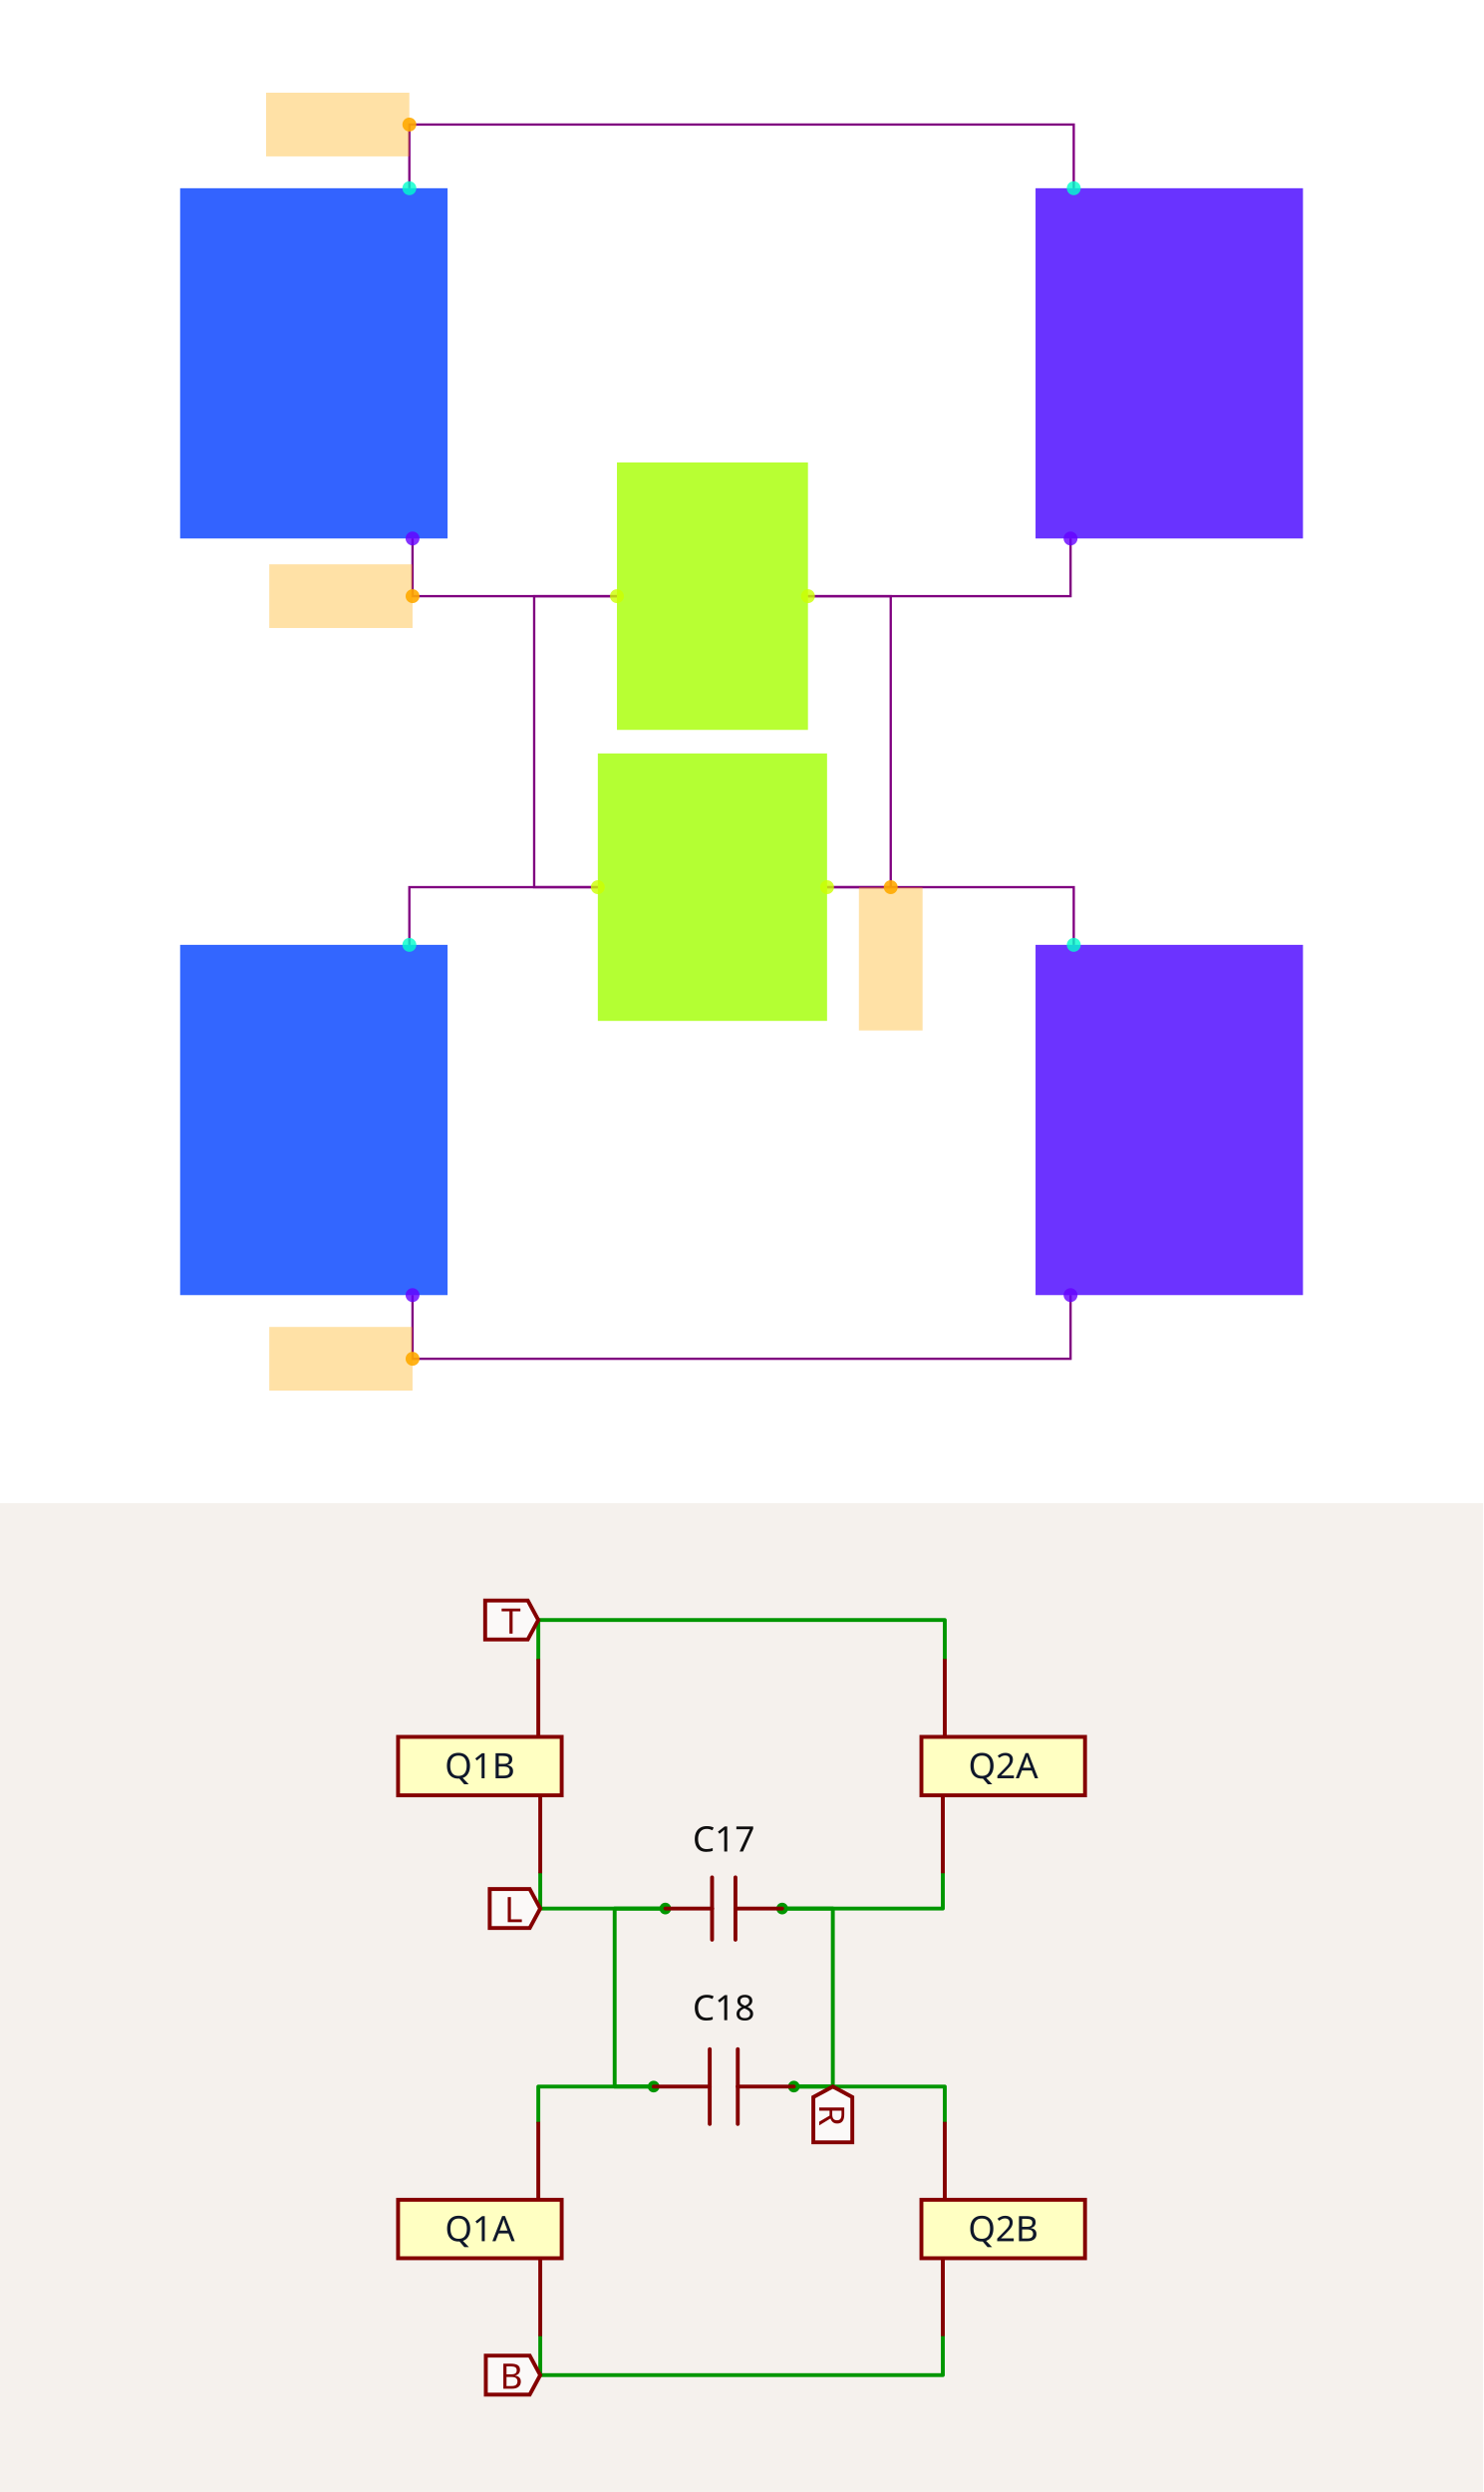
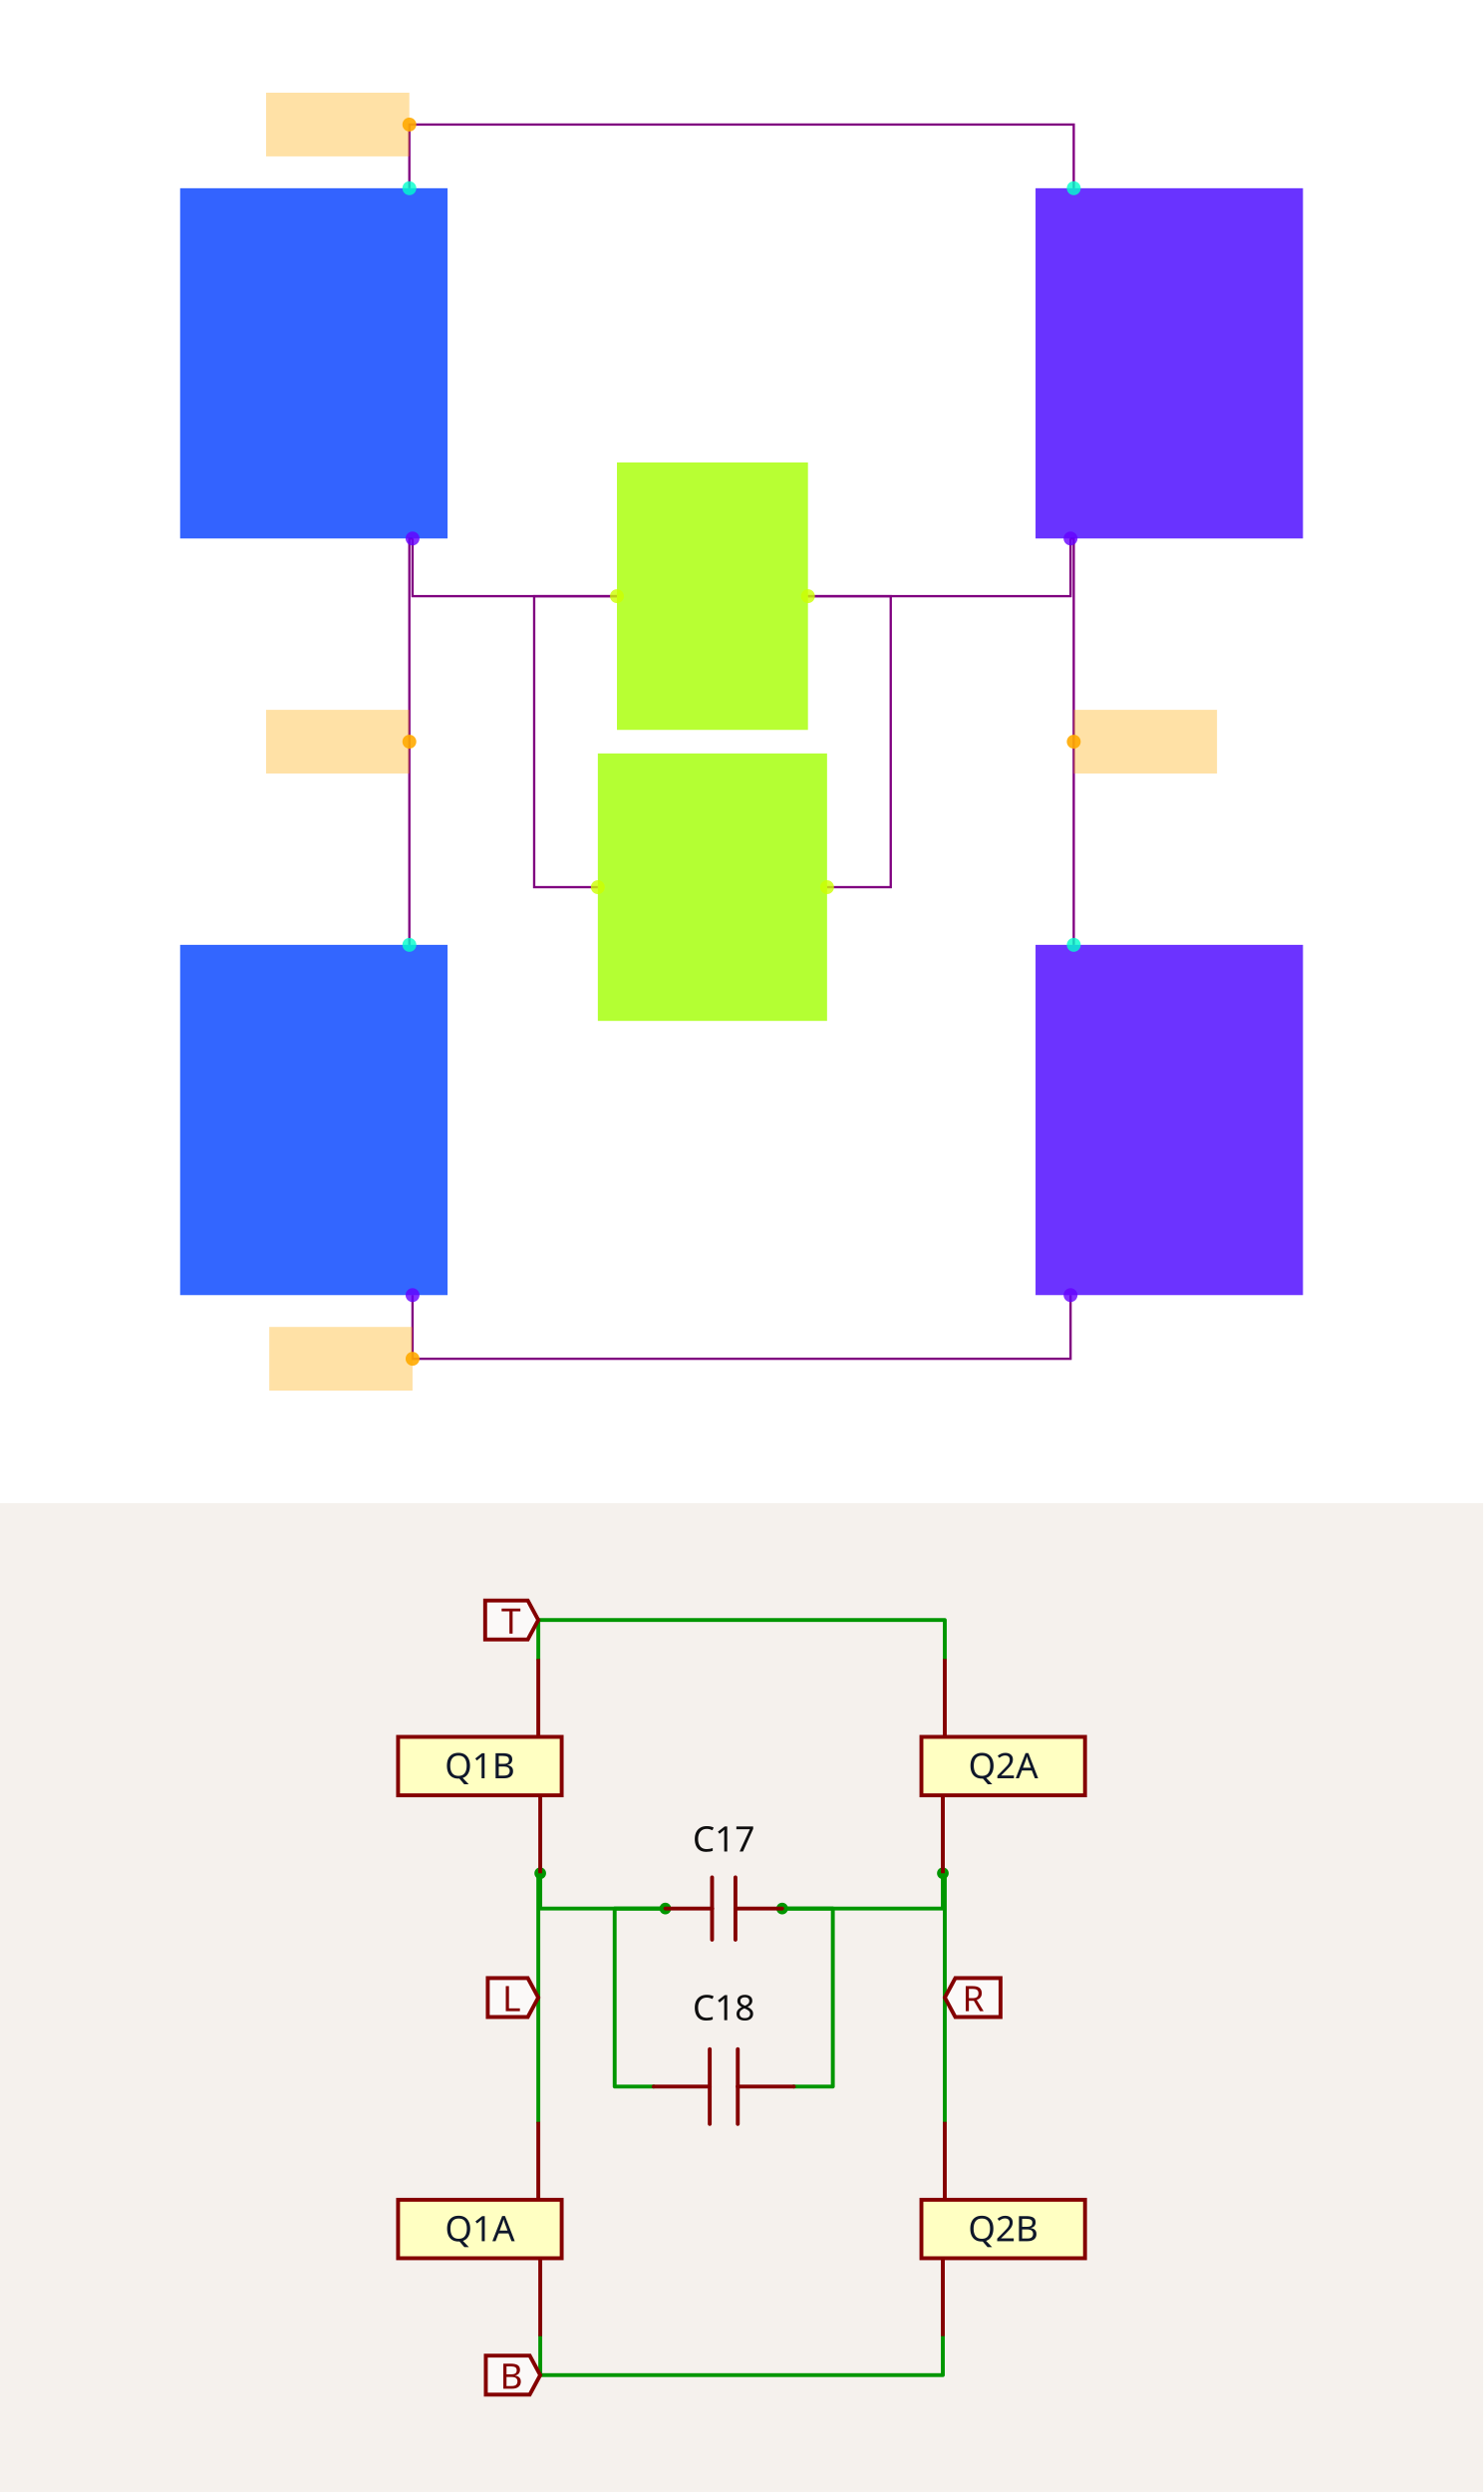
<svg xmlns="http://www.w3.org/2000/svg" width="1200" height="2016" viewBox="0 0 1200 2016" role="img" aria-label="Solver debug visualization on top and Circuit JSON schematic on the bottom">
  <g transform="translate(0, 0) scale(1.875, 1.875) translate(0, 0)">
    <rect width="100%" height="100%" fill="white" />
    <g>
      <polyline data-points="-1.043443,2.1950320000000003 -1.043443,2.3950320000000005 1.043443,2.3950320000000005 1.043443,2.1950320000000003" data-type="line" data-label="" points="176.647,81.215 176.647,53.738 463.353,53.738 463.353,81.215" fill="none" stroke="purple" stroke-width="1px" />
    </g>
    <g>
+       <polyline data-points="-1.033443,1.0950320000000002 -1.043443,1.0950320000000002 -1.043443,-0.181126" data-type="line" data-label="" points="178.021,232.338 176.647,232.338 176.647,407.662" fill="none" stroke="purple" stroke-width="1px" />
+     </g>
+     <g>
      <polyline data-points="-1.033443,1.095032 -1.033443,0.913907 -0.39139100000000004,0.913907" data-type="line" data-label="" points="178.021,232.338 178.021,257.222 266.229,257.222" fill="none" stroke="purple" stroke-width="1px" />
    </g>
    <g>
-       <polyline data-points="-0.451391,0 -0.651391,0 -0.651391,0.913907 -0.39139100000000004,0.913907" data-type="line" data-label="" points="257.986,382.778 230.509,382.778 230.509,257.222 266.229,257.222" fill="none" stroke="purple" stroke-width="1px" />
-     </g>
-     <g>
-       <polyline data-points="-1.043443,-0.181126 -1.043443,0 -0.451391,0" data-type="line" data-label="" points="176.647,407.662 176.647,382.778 257.986,382.778" fill="none" stroke="purple" stroke-width="1px" />
-     </g>
-     <g>
-       <polyline data-points="0.268609,0 0.468609,0 0.468609,0.913907 0.208609,0.913907" data-type="line" data-label="" points="356.903,382.778 384.38,382.778 384.38,257.222 348.66,257.222" fill="none" stroke="purple" stroke-width="1px" />
-     </g>
-     <g>
-       <polyline data-points="1.043443,-0.181126 1.043443,0 0.268609,0" data-type="line" data-label="" points="463.353,407.662 463.353,382.778 356.903,382.778" fill="none" stroke="purple" stroke-width="1px" />
+       <polyline data-points="-0.39139100000000004,0.913907 -0.651391,0.913907 -0.651391,0 -0.451391,0" data-type="line" data-label="" points="266.229,257.222 230.509,257.222 230.509,382.778 257.986,382.778" fill="none" stroke="purple" stroke-width="1px" />
+     </g>
+     <g>
+       <polyline data-points="1.033443,1.095032 1.043443,1.095032 1.043443,-0.18112600000000034" data-type="line" data-label="" points="461.979,232.338 463.353,232.338 463.353,407.662" fill="none" stroke="purple" stroke-width="1px" />
    </g>
    <g>
      <polyline data-points="1.033443,1.095032 1.033443,0.913907 0.208609,0.913907" data-type="line" data-label="" points="461.979,232.338 461.979,257.222 348.66,257.222" fill="none" stroke="purple" stroke-width="1px" />
    </g>
    <g>
+       <polyline data-points="0.208609,0.913907 0.468609,0.913907 0.468609,0 0.268609,0" data-type="line" data-label="" points="348.66,257.222 384.38,257.222 384.38,382.778 356.903,382.778" fill="none" stroke="purple" stroke-width="1px" />
+     </g>
+     <g>
      <polyline data-points="-1.033443,-1.281126 -1.033443,-1.481126 1.033443,-1.481126 1.033443,-1.281126" data-type="line" data-label="" points="178.021,558.785 178.021,586.262 461.979,586.262 461.979,558.785" fill="none" stroke="purple" stroke-width="1px" />
    </g>
    <g>
      <rect data-type="rect" data-label="Q1B" data-x="-1.343443" data-y="1.645032" x="77.731" y="81.215" width="115.403" height="151.123" fill="hsl(226, 100%, 50%, 0.8)" stroke="black" stroke-width="0.007" />
    </g>
    <g>
      <rect data-type="rect" data-label="Q1A" data-x="-1.343443" data-y="-0.731126" x="77.731" y="407.662" width="115.403" height="151.123" fill="hsl(225, 100%, 50%, 0.8)" stroke="black" stroke-width="0.007" />
    </g>
    <g>
      <rect data-type="rect" data-label="Q2A" data-x="1.343443" data-y="1.645032" x="446.867" y="81.215" width="115.403" height="151.123" fill="hsl(256, 100%, 50%, 0.8)" stroke="black" stroke-width="0.007" />
    </g>
    <g>
      <rect data-type="rect" data-label="Q2B" data-x="1.343443" data-y="-0.731126" x="446.867" y="407.662" width="115.403" height="151.123" fill="hsl(257, 100%, 50%, 0.8)" stroke="black" stroke-width="0.007" />
    </g>
    <g>
      <rect data-type="rect" data-label="C17" data-x="-0.091391" data-y="0.913907" x="266.229" y="199.52" width="82.431" height="115.403" fill="hsl(81, 100%, 50%, 0.8)" stroke="black" stroke-width="0.007" />
    </g>
    <g>
      <rect data-type="rect" data-label="C18" data-x="-0.091391" data-y="0" x="257.986" y="325.077" width="98.917" height="115.403" fill="hsl(82, 100%, 50%, 0.8)" stroke="black" stroke-width="0.007" />
    </g>
    <g>
      <rect data-type="rect" data-label="netId: top rail globalConnNetId: connectivity_net0" data-x="-1.268443" data-y="2.3950320000000005" x="114.824" y="40" width="61.823" height="27.477" fill="hsl(40, 100%, 50%, 0.35)" stroke="black" stroke-width="0.007" />
    </g>
    <g>
-       <rect data-type="rect" data-label="netId: left rail to C17 globalConnNetId: connectivity_net1" data-x="-1.258443" data-y="0.913907" x="116.198" y="243.483" width="61.823" height="27.477" fill="hsl(40, 100%, 50%, 0.35)" stroke="black" stroke-width="0.007" />
+       <rect data-type="rect" data-label="netId: left rail globalConnNetId: connectivity_net1" data-x="-1.268443" data-y="0.4569530000000001" x="114.824" y="306.262" width="61.823" height="27.477" fill="hsl(40, 100%, 50%, 0.35)" stroke="black" stroke-width="0.007" />
    </g>
    <g>
      <rect data-type="rect" data-label="netId: bottom rail globalConnNetId: connectivity_net3" data-x="-1.258443" data-y="-1.481126" x="116.198" y="572.523" width="61.823" height="27.477" fill="hsl(40, 100%, 50%, 0.35)" stroke="black" stroke-width="0.007" />
    </g>
    <g>
-       <rect data-type="rect" data-label="netId: right inner branch globalConnNetId: connectivity_net2" data-x="0.468609" data-y="-0.225" x="370.641" y="382.778" width="27.477" height="61.823" fill="hsl(40, 100%, 50%, 0.35)" stroke="black" stroke-width="0.007" />
+       <rect data-type="rect" data-label="netId: right rail globalConnNetId: connectivity_net2" data-x="1.268443" data-y="0.45695299999999983" x="463.353" y="306.262" width="61.823" height="27.477" fill="hsl(40, 100%, 50%, 0.35)" stroke="black" stroke-width="0.007" />
    </g>
    <g>
      <circle data-type="point" data-label="schematic_port_q1b_drain y+" data-x="-1.043443" data-y="2.1950320000000003" cx="176.647" cy="81.215" r="3" fill="hsl(168, 100%, 50%, 0.8)" />
    </g>
    <g>
      <circle data-type="point" data-label="schematic_port_q1b_source y-" data-x="-1.033443" data-y="1.095032" cx="178.021" cy="232.338" r="3" fill="hsl(264, 100%, 50%, 0.8)" />
    </g>
    <g>
      <circle data-type="point" data-label="schematic_port_q1a_drain y+" data-x="-1.043443" data-y="-0.181126" cx="176.647" cy="407.662" r="3" fill="hsl(168, 100%, 50%, 0.8)" />
    </g>
    <g>
      <circle data-type="point" data-label="schematic_port_q1a_source y-" data-x="-1.033443" data-y="-1.281126" cx="178.021" cy="558.785" r="3" fill="hsl(264, 100%, 50%, 0.8)" />
    </g>
    <g>
      <circle data-type="point" data-label="schematic_port_q2a_drain y+" data-x="1.043443" data-y="2.1950320000000003" cx="463.353" cy="81.215" r="3" fill="hsl(168, 100%, 50%, 0.8)" />
    </g>
    <g>
      <circle data-type="point" data-label="schematic_port_q2a_source y-" data-x="1.033443" data-y="1.095032" cx="461.979" cy="232.338" r="3" fill="hsl(264, 100%, 50%, 0.8)" />
    </g>
    <g>
      <circle data-type="point" data-label="schematic_port_q2b_drain y+" data-x="1.043443" data-y="-0.181126" cx="463.353" cy="407.662" r="3" fill="hsl(168, 100%, 50%, 0.8)" />
    </g>
    <g>
      <circle data-type="point" data-label="schematic_port_q2b_source y-" data-x="1.033443" data-y="-1.281126" cx="461.979" cy="558.785" r="3" fill="hsl(264, 100%, 50%, 0.8)" />
    </g>
    <g>
      <circle data-type="point" data-label="1 x-" data-x="-0.391391" data-y="0.913907" cx="266.229" cy="257.222" r="3" fill="hsl(72, 100%, 50%, 0.8)" />
    </g>
    <g>
      <circle data-type="point" data-label="2 x+" data-x="0.208609" data-y="0.913907" cx="348.66" cy="257.222" r="3" fill="hsl(72, 100%, 50%, 0.8)" />
    </g>
    <g>
      <circle data-type="point" data-label="1 x-" data-x="-0.451391" data-y="0" cx="257.986" cy="382.778" r="3" fill="hsl(72, 100%, 50%, 0.8)" />
    </g>
    <g>
      <circle data-type="point" data-label="2 x+" data-x="0.268609" data-y="0" cx="356.903" cy="382.778" r="3" fill="hsl(72, 100%, 50%, 0.8)" />
    </g>
    <g>
      <circle data-type="point" data-label="anchorPoint orientation: x-" data-x="-1.043443" data-y="2.3950320000000005" cx="176.647" cy="53.738" r="3" fill="hsl(40, 100%, 50%, 0.9)" />
    </g>
    <g>
-       <circle data-type="point" data-label="anchorPoint orientation: x-" data-x="-1.033443" data-y="0.913907" cx="178.021" cy="257.222" r="3" fill="hsl(40, 100%, 50%, 0.9)" />
+       <circle data-type="point" data-label="anchorPoint orientation: x-" data-x="-1.043443" data-y="0.4569530000000001" cx="176.647" cy="320" r="3" fill="hsl(40, 100%, 50%, 0.9)" />
    </g>
    <g>
      <circle data-type="point" data-label="anchorPoint orientation: x-" data-x="-1.033443" data-y="-1.481126" cx="178.021" cy="586.262" r="3" fill="hsl(40, 100%, 50%, 0.9)" />
    </g>
    <g>
-       <circle data-type="point" data-label="anchorPoint orientation: y-" data-x="0.468609" data-y="0" cx="384.38" cy="382.778" r="3" fill="hsl(40, 100%, 50%, 0.9)" />
+       <circle data-type="point" data-label="anchorPoint orientation: x+" data-x="1.043443" data-y="0.45695299999999983" cx="463.353" cy="320" r="3" fill="hsl(40, 100%, 50%, 0.9)" />
    </g>
    <g id="crosshair" style="display: none">
      <line id="crosshair-h" y1="0" y2="640" stroke="#666" stroke-width="0.5" />
      <line id="crosshair-v" x1="0" x2="640" stroke="#666" stroke-width="0.5" />
      <text id="coordinates" font-family="monospace" font-size="12" fill="#666" />
    </g>
  </g>
  <g transform="translate(0, 1216)">
    <style>
              .boundary { fill: rgb(245, 241, 237); }
              .schematic-boundary { fill: none; stroke: #fff; }
              .component { fill: none; stroke: rgb(132, 0, 0); }
              .chip { fill: rgb(255, 255, 194); stroke: rgb(132, 0, 0); }
              .component-pin { fill: none; stroke: rgb(132, 0, 0); }
              .text { font-family: sans-serif; fill: rgb(0, 150, 0); }
              .pin-number { fill: rgb(169, 0, 0); }
              .port-label { fill: rgb(0, 100, 100); }
              .component-name { fill: rgb(0, 100, 100); }

            </style>
    <rect class="boundary" x="0" y="0" width="1200" height="800" />
    <g class="trace sch-trace" data-layer="base" data-circuit-json-type="schematic_trace" data-schematic-trace-id="schematic_trace_0__stack1">
      <path d="M 435.554 126.08 L 435.554 94.56 L 764.446 94.56 L 764.446 126.08" class="trace-invisible-hover-outline sch-trace-hitbox" stroke="rgb(0, 150, 0)" fill="none" stroke-width="25.216px" stroke-linecap="round" opacity="0" stroke-linejoin="round" />
      <path class="sch-trace-path" d="M 435.554 126.08 L 435.554 94.56 L 764.446 94.56 L 764.446 126.08" stroke="rgb(0, 150, 0)" fill="none" stroke-width="3.152px" stroke-linecap="round" stroke-linejoin="round" />
    </g>
    <g class="trace sch-trace" data-layer="base" data-circuit-json-type="schematic_trace" data-schematic-trace-id="schematic_trace_1__stack1">
+       <path d="M 437.13 299.439 L 435.554 299.439 L 435.554 500.561" class="trace-invisible-hover-outline sch-trace-hitbox" stroke="rgb(0, 150, 0)" fill="none" stroke-width="25.216px" stroke-linecap="round" opacity="0" stroke-linejoin="round" />
+       <path class="sch-trace-path" d="M 437.13 299.439 L 435.554 299.439 L 435.554 500.561" stroke="rgb(0, 150, 0)" fill="none" stroke-width="3.152px" stroke-linecap="round" stroke-linejoin="round" />
+     </g>
+     <g class="trace sch-trace" data-layer="base" data-circuit-json-type="schematic_trace" data-schematic-trace-id="schematic_trace_2__stack1">
      <path d="M 437.13 299.439 L 437.13 327.984 L 538.317 327.984" class="trace-invisible-hover-outline sch-trace-hitbox" stroke="rgb(0, 150, 0)" fill="none" stroke-width="25.216px" stroke-linecap="round" opacity="0" stroke-linejoin="round" />
      <path class="sch-trace-path" d="M 437.13 299.439 L 437.13 327.984 L 538.317 327.984" stroke="rgb(0, 150, 0)" fill="none" stroke-width="3.152px" stroke-linecap="round" stroke-linejoin="round" />
    </g>
-     <g class="trace sch-trace" data-layer="base" data-circuit-json-type="schematic_trace" data-schematic-trace-id="schematic_trace_2__stack1">
-       <path d="M 528.861 472.016 L 497.341 472.016 L 497.341 327.984 L 538.317 327.984" class="trace-invisible-hover-outline sch-trace-hitbox" stroke="rgb(0, 150, 0)" fill="none" stroke-width="25.216px" stroke-linecap="round" opacity="0" stroke-linejoin="round" />
-       <path class="sch-trace-path" d="M 528.861 472.016 L 497.341 472.016 L 497.341 327.984 L 538.317 327.984" stroke="rgb(0, 150, 0)" fill="none" stroke-width="3.152px" stroke-linecap="round" stroke-linejoin="round" />
-     </g>
    <g class="trace sch-trace" data-layer="base" data-circuit-json-type="schematic_trace" data-schematic-trace-id="schematic_trace_3__stack1">
-       <path d="M 435.554 500.561 L 435.554 472.016 L 528.861 472.016" class="trace-invisible-hover-outline sch-trace-hitbox" stroke="rgb(0, 150, 0)" fill="none" stroke-width="25.216px" stroke-linecap="round" opacity="0" stroke-linejoin="round" />
-       <path class="sch-trace-path" d="M 435.554 500.561 L 435.554 472.016 L 528.861 472.016" stroke="rgb(0, 150, 0)" fill="none" stroke-width="3.152px" stroke-linecap="round" stroke-linejoin="round" />
+       <path d="M 538.317 327.984 L 497.341 327.984 L 497.341 472.016 L 528.861 472.016" class="trace-invisible-hover-outline sch-trace-hitbox" stroke="rgb(0, 150, 0)" fill="none" stroke-width="25.216px" stroke-linecap="round" opacity="0" stroke-linejoin="round" />
+       <path class="sch-trace-path" d="M 538.317 327.984 L 497.341 327.984 L 497.341 472.016 L 528.861 472.016" stroke="rgb(0, 150, 0)" fill="none" stroke-width="3.152px" stroke-linecap="round" stroke-linejoin="round" />
    </g>
    <g class="trace sch-trace" data-layer="base" data-circuit-json-type="schematic_trace" data-schematic-trace-id="schematic_trace_4__stack1">
-       <path d="M 642.333 472.016 L 673.853 472.016 L 673.853 327.984 L 632.877 327.984" class="trace-invisible-hover-outline sch-trace-hitbox" stroke="rgb(0, 150, 0)" fill="none" stroke-width="25.216px" stroke-linecap="round" opacity="0" stroke-linejoin="round" />
-       <path class="sch-trace-path" d="M 642.333 472.016 L 673.853 472.016 L 673.853 327.984 L 632.877 327.984" stroke="rgb(0, 150, 0)" fill="none" stroke-width="3.152px" stroke-linecap="round" stroke-linejoin="round" />
+       <path d="M 762.87 299.439 L 764.446 299.439 L 764.446 500.561" class="trace-invisible-hover-outline sch-trace-hitbox" stroke="rgb(0, 150, 0)" fill="none" stroke-width="25.216px" stroke-linecap="round" opacity="0" stroke-linejoin="round" />
+       <path class="sch-trace-path" d="M 762.87 299.439 L 764.446 299.439 L 764.446 500.561" stroke="rgb(0, 150, 0)" fill="none" stroke-width="3.152px" stroke-linecap="round" stroke-linejoin="round" />
    </g>
    <g class="trace sch-trace" data-layer="base" data-circuit-json-type="schematic_trace" data-schematic-trace-id="schematic_trace_5__stack1">
-       <path d="M 764.446 500.561 L 764.446 472.016 L 642.333 472.016" class="trace-invisible-hover-outline sch-trace-hitbox" stroke="rgb(0, 150, 0)" fill="none" stroke-width="25.216px" stroke-linecap="round" opacity="0" stroke-linejoin="round" />
-       <path class="sch-trace-path" d="M 764.446 500.561 L 764.446 472.016 L 642.333 472.016" stroke="rgb(0, 150, 0)" fill="none" stroke-width="3.152px" stroke-linecap="round" stroke-linejoin="round" />
-     </g>
-     <g class="trace sch-trace" data-layer="base" data-circuit-json-type="schematic_trace" data-schematic-trace-id="schematic_trace_6__stack1">
      <path d="M 762.87 299.439 L 762.87 327.984 L 632.877 327.984" class="trace-invisible-hover-outline sch-trace-hitbox" stroke="rgb(0, 150, 0)" fill="none" stroke-width="25.216px" stroke-linecap="round" opacity="0" stroke-linejoin="round" />
      <path class="sch-trace-path" d="M 762.87 299.439 L 762.87 327.984 L 632.877 327.984" stroke="rgb(0, 150, 0)" fill="none" stroke-width="3.152px" stroke-linecap="round" stroke-linejoin="round" />
+     </g>
+     <g class="trace sch-trace" data-layer="base" data-circuit-json-type="schematic_trace" data-schematic-trace-id="schematic_trace_6__stack1">
+       <path d="M 632.877 327.984 L 673.853 327.984 L 673.853 472.016 L 642.333 472.016" class="trace-invisible-hover-outline sch-trace-hitbox" stroke="rgb(0, 150, 0)" fill="none" stroke-width="25.216px" stroke-linecap="round" opacity="0" stroke-linejoin="round" />
+       <path class="sch-trace-path" d="M 632.877 327.984 L 673.853 327.984 L 673.853 472.016 L 642.333 472.016" stroke="rgb(0, 150, 0)" fill="none" stroke-width="3.152px" stroke-linecap="round" stroke-linejoin="round" />
    </g>
    <g class="trace sch-trace" data-layer="base" data-circuit-json-type="schematic_trace" data-schematic-trace-id="schematic_trace_7__stack1">
      <path d="M 437.13 673.92 L 437.13 705.44 L 762.87 705.44 L 762.87 673.92" class="trace-invisible-hover-outline sch-trace-hitbox" stroke="rgb(0, 150, 0)" fill="none" stroke-width="25.216px" stroke-linecap="round" opacity="0" stroke-linejoin="round" />
      <path class="sch-trace-path" d="M 437.13 673.92 L 437.13 705.44 L 762.87 705.44 L 762.87 673.92" stroke="rgb(0, 150, 0)" fill="none" stroke-width="3.152px" stroke-linecap="round" stroke-linejoin="round" />
    </g>
    <g class="trace-overlays sch-trace-overlays" data-layer="overlay" data-circuit-json-type="schematic_trace" data-schematic-trace-id="schematic_trace_0__stack1" />
    <g class="trace-overlays sch-trace-overlays" data-layer="overlay" data-circuit-json-type="schematic_trace" data-schematic-trace-id="schematic_trace_1__stack1">
+       <circle cx="437.13" cy="299.439" r="4.728" class="trace-junction sch-trace-junction" fill="rgb(0, 150, 0)" />
+     </g>
+     <g class="trace-overlays sch-trace-overlays" data-layer="overlay" data-circuit-json-type="schematic_trace" data-schematic-trace-id="schematic_trace_2__stack1">
      <circle cx="538.317" cy="327.984" r="4.728" class="trace-junction sch-trace-junction" fill="rgb(0, 150, 0)" />
-     </g>
-     <g class="trace-overlays sch-trace-overlays" data-layer="overlay" data-circuit-json-type="schematic_trace" data-schematic-trace-id="schematic_trace_2__stack1">
-       <circle cx="528.861" cy="472.016" r="4.728" class="trace-junction sch-trace-junction" fill="rgb(0, 150, 0)" />
    </g>
    <g class="trace-overlays sch-trace-overlays" data-layer="overlay" data-circuit-json-type="schematic_trace" data-schematic-trace-id="schematic_trace_3__stack1" />
    <g class="trace-overlays sch-trace-overlays" data-layer="overlay" data-circuit-json-type="schematic_trace" data-schematic-trace-id="schematic_trace_4__stack1">
-       <circle cx="642.333" cy="472.016" r="4.728" class="trace-junction sch-trace-junction" fill="rgb(0, 150, 0)" />
+       <circle cx="762.87" cy="299.439" r="4.728" class="trace-junction sch-trace-junction" fill="rgb(0, 150, 0)" />
+     </g>
+     <g class="trace-overlays sch-trace-overlays" data-layer="overlay" data-circuit-json-type="schematic_trace" data-schematic-trace-id="schematic_trace_5__stack1">
      <circle cx="632.877" cy="327.984" r="4.728" class="trace-junction sch-trace-junction" fill="rgb(0, 150, 0)" />
    </g>
-     <g class="trace-overlays sch-trace-overlays" data-layer="overlay" data-circuit-json-type="schematic_trace" data-schematic-trace-id="schematic_trace_5__stack1" />
    <g class="trace-overlays sch-trace-overlays" data-layer="overlay" data-circuit-json-type="schematic_trace" data-schematic-trace-id="schematic_trace_6__stack1" />
    <g class="trace-overlays sch-trace-overlays" data-layer="overlay" data-circuit-json-type="schematic_trace" data-schematic-trace-id="schematic_trace_7__stack1" />
    <g class="sch-component" data-circuit-json-type="schematic_component" data-schematic-component-id="schematic_component_0__stack1">
      <rect class="component chip sch-component-body" x="322.082" y="189.119" width="132.384" height="47.28" stroke-width="3.152px" fill="rgb(255, 255, 194)" stroke="rgb(132, 0, 0)" />
      <rect class="component-overlay sch-component-overlay" x="322.082" y="189.119" width="132.384" height="47.28" fill="transparent" />
      <text class="sch-text" x="388.274" y="212.759" fill="#0f172a" text-anchor="middle" dominant-baseline="middle" font-family="sans-serif" font-size="28.368px" transform="rotate(0, 388.274, 212.7593)">Q1B</text>
      <line class="component-pin sch-component-pin sch-port-line" x1="435.554" y1="189.119" x2="435.554" y2="126.08" stroke-width="3.152px" />
      <g class="sch-port" data-schematic-port-id="source_port_0_0__stack1">
        <rect x="432.402" y="122.928" width="6.304" height="6.304" opacity="0" />
      </g>
      <text class="pin-number sch-pin-number" x="432.402" y="157.6" style="font-family: sans-serif;" fill="rgb(169, 0, 0)" text-anchor="middle" dominant-baseline="auto" font-size="23.64px" transform="rotate(-90 432.4019 157.5995)" />
      <line class="component-pin sch-component-pin sch-port-line" x1="437.13" y1="236.399" x2="437.13" y2="299.439" stroke-width="3.152px" />
      <g class="sch-port" data-schematic-port-id="source_port_0_1__stack1">
        <rect x="433.978" y="296.287" width="6.304" height="6.304" opacity="0" />
      </g>
      <text class="pin-number sch-pin-number" x="433.978" y="267.919" style="font-family: sans-serif;" fill="rgb(169, 0, 0)" text-anchor="middle" dominant-baseline="auto" font-size="23.64px" transform="rotate(-90 433.9779 267.9192)" />
    </g>
    <g class="sch-component" data-circuit-json-type="schematic_component" data-schematic-component-id="schematic_component_1__stack1">
      <rect class="component chip sch-component-body" x="322.082" y="563.601" width="132.384" height="47.28" stroke-width="3.152px" fill="rgb(255, 255, 194)" stroke="rgb(132, 0, 0)" />
      <rect class="component-overlay sch-component-overlay" x="322.082" y="563.601" width="132.384" height="47.28" fill="transparent" />
      <text class="sch-text" x="388.274" y="587.241" fill="#0f172a" text-anchor="middle" dominant-baseline="middle" font-family="sans-serif" font-size="28.368px" transform="rotate(0, 388.274, 587.2407)">Q1A</text>
      <line class="component-pin sch-component-pin sch-port-line" x1="435.554" y1="563.601" x2="435.554" y2="500.561" stroke-width="3.152px" />
      <g class="sch-port" data-schematic-port-id="source_port_1_0__stack1">
        <rect x="432.402" y="497.409" width="6.304" height="6.304" opacity="0" />
      </g>
      <text class="pin-number sch-pin-number" x="432.402" y="532.081" style="font-family: sans-serif;" fill="rgb(169, 0, 0)" text-anchor="middle" dominant-baseline="auto" font-size="23.64px" transform="rotate(-90 432.4019 532.0808)" />
      <line class="component-pin sch-component-pin sch-port-line" x1="437.13" y1="610.881" x2="437.13" y2="673.92" stroke-width="3.152px" />
      <g class="sch-port" data-schematic-port-id="source_port_1_1__stack1">
        <rect x="433.978" y="670.768" width="6.304" height="6.304" opacity="0" />
      </g>
      <text class="pin-number sch-pin-number" x="433.978" y="642.4" style="font-family: sans-serif;" fill="rgb(169, 0, 0)" text-anchor="middle" dominant-baseline="auto" font-size="23.64px" transform="rotate(-90 433.9779 642.4005)" />
    </g>
    <g class="sch-component" data-circuit-json-type="schematic_component" data-schematic-component-id="schematic_component_2__stack1">
      <rect class="component chip sch-component-body" x="745.534" y="189.119" width="132.384" height="47.28" stroke-width="3.152px" fill="rgb(255, 255, 194)" stroke="rgb(132, 0, 0)" />
      <rect class="component-overlay sch-component-overlay" x="745.534" y="189.119" width="132.384" height="47.28" fill="transparent" />
      <text class="sch-text" x="811.726" y="212.759" fill="#0f172a" text-anchor="middle" dominant-baseline="middle" font-family="sans-serif" font-size="28.368px" transform="rotate(0, 811.726, 212.7593)">Q2A</text>
      <line class="component-pin sch-component-pin sch-port-line" x1="764.446" y1="189.119" x2="764.446" y2="126.08" stroke-width="3.152px" />
      <g class="sch-port" data-schematic-port-id="source_port_2_0__stack1">
        <rect x="761.294" y="122.928" width="6.304" height="6.304" opacity="0" />
      </g>
      <text class="pin-number sch-pin-number" x="761.294" y="157.6" style="font-family: sans-serif;" fill="rgb(169, 0, 0)" text-anchor="middle" dominant-baseline="auto" font-size="23.64px" transform="rotate(-90 761.2941 157.5995)" />
      <line class="component-pin sch-component-pin sch-port-line" x1="762.87" y1="236.399" x2="762.87" y2="299.439" stroke-width="3.152px" />
      <g class="sch-port" data-schematic-port-id="source_port_2_1__stack1">
        <rect x="759.718" y="296.287" width="6.304" height="6.304" opacity="0" />
      </g>
      <text class="pin-number sch-pin-number" x="759.718" y="267.919" style="font-family: sans-serif;" fill="rgb(169, 0, 0)" text-anchor="middle" dominant-baseline="auto" font-size="23.64px" transform="rotate(-90 759.7181 267.9192)" />
    </g>
    <g class="sch-component" data-circuit-json-type="schematic_component" data-schematic-component-id="schematic_component_3__stack1">
      <rect class="component chip sch-component-body" x="745.534" y="563.601" width="132.384" height="47.28" stroke-width="3.152px" fill="rgb(255, 255, 194)" stroke="rgb(132, 0, 0)" />
      <rect class="component-overlay sch-component-overlay" x="745.534" y="563.601" width="132.384" height="47.28" fill="transparent" />
      <text class="sch-text" x="811.726" y="587.241" fill="#0f172a" text-anchor="middle" dominant-baseline="middle" font-family="sans-serif" font-size="28.368px" transform="rotate(0, 811.726, 587.2407)">Q2B</text>
      <line class="component-pin sch-component-pin sch-port-line" x1="764.446" y1="563.601" x2="764.446" y2="500.561" stroke-width="3.152px" />
      <g class="sch-port" data-schematic-port-id="source_port_3_0__stack1">
        <rect x="761.294" y="497.409" width="6.304" height="6.304" opacity="0" />
      </g>
      <text class="pin-number sch-pin-number" x="761.294" y="532.081" style="font-family: sans-serif;" fill="rgb(169, 0, 0)" text-anchor="middle" dominant-baseline="auto" font-size="23.64px" transform="rotate(-90 761.2941 532.0808)" />
      <line class="component-pin sch-component-pin sch-port-line" x1="762.87" y1="610.881" x2="762.87" y2="673.92" stroke-width="3.152px" />
      <g class="sch-port" data-schematic-port-id="source_port_3_1__stack1">
        <rect x="759.718" y="670.768" width="6.304" height="6.304" opacity="0" />
      </g>
      <text class="pin-number sch-pin-number" x="759.718" y="642.4" style="font-family: sans-serif;" fill="rgb(169, 0, 0)" text-anchor="middle" dominant-baseline="auto" font-size="23.64px" transform="rotate(-90 759.7181 642.4005)" />
    </g>
    <g class="sch-component" data-circuit-json-type="schematic_component" data-schematic-component-id="schematic_component_4__stack1">
      <rect class="component-overlay sch-component-overlay" x="538.317" y="302.765" width="94.56" height="50.438" fill="transparent" />
      <path class="sch-component-symbol-path" d="M 632.877 327.984 L 595.053 327.984" stroke="rgb(132, 0, 0)" fill="none" stroke-width="3.152px" stroke-linecap="round" />
      <path class="sch-component-symbol-path" d="M 576.141 327.984 L 538.317 327.984" stroke="rgb(132, 0, 0)" fill="none" stroke-width="3.152px" stroke-linecap="round" />
      <path class="sch-component-symbol-path" d="M 595.053 302.765 L 595.053 353.203" stroke="rgb(132, 0, 0)" fill="none" stroke-width="3.152px" stroke-linecap="round" />
      <path class="sch-component-symbol-path" d="M 576.141 302.765 L 576.141 353.203" stroke="rgb(132, 0, 0)" fill="none" stroke-width="3.152px" stroke-linecap="round" />
      <text class="sch-component-name sch-component-text" x="585.597" y="290.16" stroke="rgb(245, 241, 237)" stroke-width="3.152px" paint-order="stroke" fill="rgb(15, 15, 15)" font-family="sans-serif" text-anchor="middle" dominant-baseline="ideographic" font-size="28.368px">C17</text>
      <text class="sch-component-text" x="585.597" y="365.808" fill="rgb(15, 15, 15)" font-family="sans-serif" text-anchor="middle" dominant-baseline="hanging" font-size="28.368px" />
    </g>
    <g class="sch-component" data-circuit-json-type="schematic_component" data-schematic-component-id="schematic_component_5__stack1">
      <rect class="component-overlay sch-component-overlay" x="528.861" y="441.753" width="113.472" height="60.526" fill="transparent" />
      <path class="sch-component-symbol-path" d="M 642.333 472.016 L 596.944 472.016" stroke="rgb(132, 0, 0)" fill="none" stroke-width="3.152px" stroke-linecap="round" />
      <path class="sch-component-symbol-path" d="M 574.25 472.016 L 528.861 472.016" stroke="rgb(132, 0, 0)" fill="none" stroke-width="3.152px" stroke-linecap="round" />
      <path class="sch-component-symbol-path" d="M 596.944 441.753 L 596.944 502.278" stroke="rgb(132, 0, 0)" fill="none" stroke-width="3.152px" stroke-linecap="round" />
      <path class="sch-component-symbol-path" d="M 574.25 441.753 L 574.25 502.278" stroke="rgb(132, 0, 0)" fill="none" stroke-width="3.152px" stroke-linecap="round" />
      <text class="sch-component-name sch-component-text" x="585.597" y="426.627" stroke="rgb(245, 241, 237)" stroke-width="3.152px" paint-order="stroke" fill="rgb(15, 15, 15)" font-family="sans-serif" text-anchor="middle" dominant-baseline="ideographic" font-size="28.368px">C18</text>
      <text class="sch-component-text" x="585.597" y="517.404" fill="rgb(15, 15, 15)" font-family="sans-serif" text-anchor="middle" dominant-baseline="hanging" font-size="28.368px" />
    </g>
    <g class="schematic-port-hover sch-port-hover" data-schematic-port-id="source_port_0_0__stack1">
      <circle cx="435.554" cy="126.08" r="6.304" fill="red" opacity="0" />
    </g>
    <g class="schematic-port-hover sch-port-hover" data-schematic-port-id="source_port_0_1__stack1">
      <circle cx="437.13" cy="299.439" r="6.304" fill="red" opacity="0" />
    </g>
    <g class="schematic-port-hover sch-port-hover" data-schematic-port-id="source_port_1_0__stack1">
      <circle cx="435.554" cy="500.561" r="6.304" fill="red" opacity="0" />
    </g>
    <g class="schematic-port-hover sch-port-hover" data-schematic-port-id="source_port_1_1__stack1">
      <circle cx="437.13" cy="673.92" r="6.304" fill="red" opacity="0" />
    </g>
    <g class="schematic-port-hover sch-port-hover" data-schematic-port-id="source_port_2_0__stack1">
      <circle cx="764.446" cy="126.08" r="6.304" fill="red" opacity="0" />
    </g>
    <g class="schematic-port-hover sch-port-hover" data-schematic-port-id="source_port_2_1__stack1">
      <circle cx="762.87" cy="299.439" r="6.304" fill="red" opacity="0" />
    </g>
    <g class="schematic-port-hover sch-port-hover" data-schematic-port-id="source_port_3_0__stack1">
      <circle cx="764.446" cy="500.561" r="6.304" fill="red" opacity="0" />
    </g>
    <g class="schematic-port-hover sch-port-hover" data-schematic-port-id="source_port_3_1__stack1">
      <circle cx="762.87" cy="673.92" r="6.304" fill="red" opacity="0" />
    </g>
    <g class="schematic-port-hover sch-port-hover" data-schematic-port-id="source_port_4_0__stack1">
      <circle cx="538.317" cy="327.984" r="6.304" fill="red" opacity="0" />
    </g>
    <g class="schematic-port-hover sch-port-hover" data-schematic-port-id="source_port_4_1__stack1">
      <circle cx="632.877" cy="327.984" r="6.304" fill="red" opacity="0" />
    </g>
    <g class="schematic-port-hover sch-port-hover" data-schematic-port-id="source_port_5_0__stack1">
      <circle cx="538.317" cy="472.016" r="6.304" fill="red" opacity="0" />
    </g>
    <g class="schematic-port-hover sch-port-hover" data-schematic-port-id="source_port_5_1__stack1">
      <circle cx="651.789" cy="472.016" r="6.304" fill="red" opacity="0" />
    </g>
    <path class="net-label sch-net-label" data-circuit-json-type="schematic_net_label" data-schematic-net-label-id="schematic_net_label_0__stack1" d="     M 435.554,94.56     L 427.044,110.32     L 392.561,110.32     L 392.561,78.8     L 427.044,78.8     Z   " fill="rgba(255, 255, 255, 0.6)" stroke="rgb(132, 0, 0)" stroke-width="3.152px" />
    <text class="net-label-text sch-net-label-text" data-circuit-json-type="schematic_net_label" data-schematic-net-label-id="schematic_net_label_0__stack1" x="421.37" y="94.56" fill="rgb(132, 0, 0)" text-anchor="end" dominant-baseline="central" font-family="sans-serif" font-variant-numeric="tabular-nums" font-size="28.368px" transform="">T</text>
-     <path class="net-label sch-net-label" data-circuit-json-type="schematic_net_label" data-schematic-net-label-id="schematic_net_label_1__stack1" d="     M 437.13,327.984     L 428.62,343.744     L 396.238,343.744     L 396.238,312.224     L 428.62,312.224     Z   " fill="rgba(255, 255, 255, 0.6)" stroke="rgb(132, 0, 0)" stroke-width="3.152px" />
-     <text class="net-label-text sch-net-label-text" data-circuit-json-type="schematic_net_label" data-schematic-net-label-id="schematic_net_label_1__stack1" x="422.946" y="327.984" fill="rgb(132, 0, 0)" text-anchor="end" dominant-baseline="central" font-family="sans-serif" font-variant-numeric="tabular-nums" font-size="28.368px" transform="">L</text>
+     <path class="net-label sch-net-label" data-circuit-json-type="schematic_net_label" data-schematic-net-label-id="schematic_net_label_1__stack1" d="     M 435.554,400     L 427.044,415.76     L 394.662,415.76     L 394.662,384.24     L 427.044,384.24     Z   " fill="rgba(255, 255, 255, 0.6)" stroke="rgb(132, 0, 0)" stroke-width="3.152px" />
+     <text class="net-label-text sch-net-label-text" data-circuit-json-type="schematic_net_label" data-schematic-net-label-id="schematic_net_label_1__stack1" x="421.37" y="400" fill="rgb(132, 0, 0)" text-anchor="end" dominant-baseline="central" font-family="sans-serif" font-variant-numeric="tabular-nums" font-size="28.368px" transform="">L</text>
    <path class="net-label sch-net-label" data-circuit-json-type="schematic_net_label" data-schematic-net-label-id="schematic_net_label_2__stack1" d="     M 437.13,705.44     L 428.62,721.2     L 393.086,721.2     L 393.086,689.68     L 428.62,689.68     Z   " fill="rgba(255, 255, 255, 0.6)" stroke="rgb(132, 0, 0)" stroke-width="3.152px" />
    <text class="net-label-text sch-net-label-text" data-circuit-json-type="schematic_net_label" data-schematic-net-label-id="schematic_net_label_2__stack1" x="422.946" y="705.44" fill="rgb(132, 0, 0)" text-anchor="end" dominant-baseline="central" font-family="sans-serif" font-variant-numeric="tabular-nums" font-size="28.368px" transform="">B</text>
-     <path class="net-label sch-net-label" data-circuit-json-type="schematic_net_label" data-schematic-net-label-id="schematic_net_label_3__stack1" d="     M 673.853,472.016     L 689.612,480.526     L 689.612,517.11     L 658.093,517.11     L 658.093,480.526     Z   " fill="rgba(255, 255, 255, 0.6)" stroke="rgb(132, 0, 0)" stroke-width="3.152px" />
-     <text class="net-label-text sch-net-label-text" data-circuit-json-type="schematic_net_label" data-schematic-net-label-id="schematic_net_label_3__stack1" x="673.853" y="486.2" fill="rgb(132, 0, 0)" text-anchor="start" dominant-baseline="central" font-family="sans-serif" font-variant-numeric="tabular-nums" font-size="28.368px" transform="rotate(90 673.8525 486.1995)">R</text>
+     <path class="net-label sch-net-label" data-circuit-json-type="schematic_net_label" data-schematic-net-label-id="schematic_net_label_3__stack1" d="     M 764.446,400     L 772.956,384.24     L 809.541,384.24     L 809.541,415.76     L 772.956,415.76     Z   " fill="rgba(255, 255, 255, 0.6)" stroke="rgb(132, 0, 0)" stroke-width="3.152px" />
+     <text class="net-label-text sch-net-label-text" data-circuit-json-type="schematic_net_label" data-schematic-net-label-id="schematic_net_label_3__stack1" x="778.63" y="400" fill="rgb(132, 0, 0)" text-anchor="start" dominant-baseline="central" font-family="sans-serif" font-variant-numeric="tabular-nums" font-size="28.368px" transform="">R</text>
  </g>
</svg>
